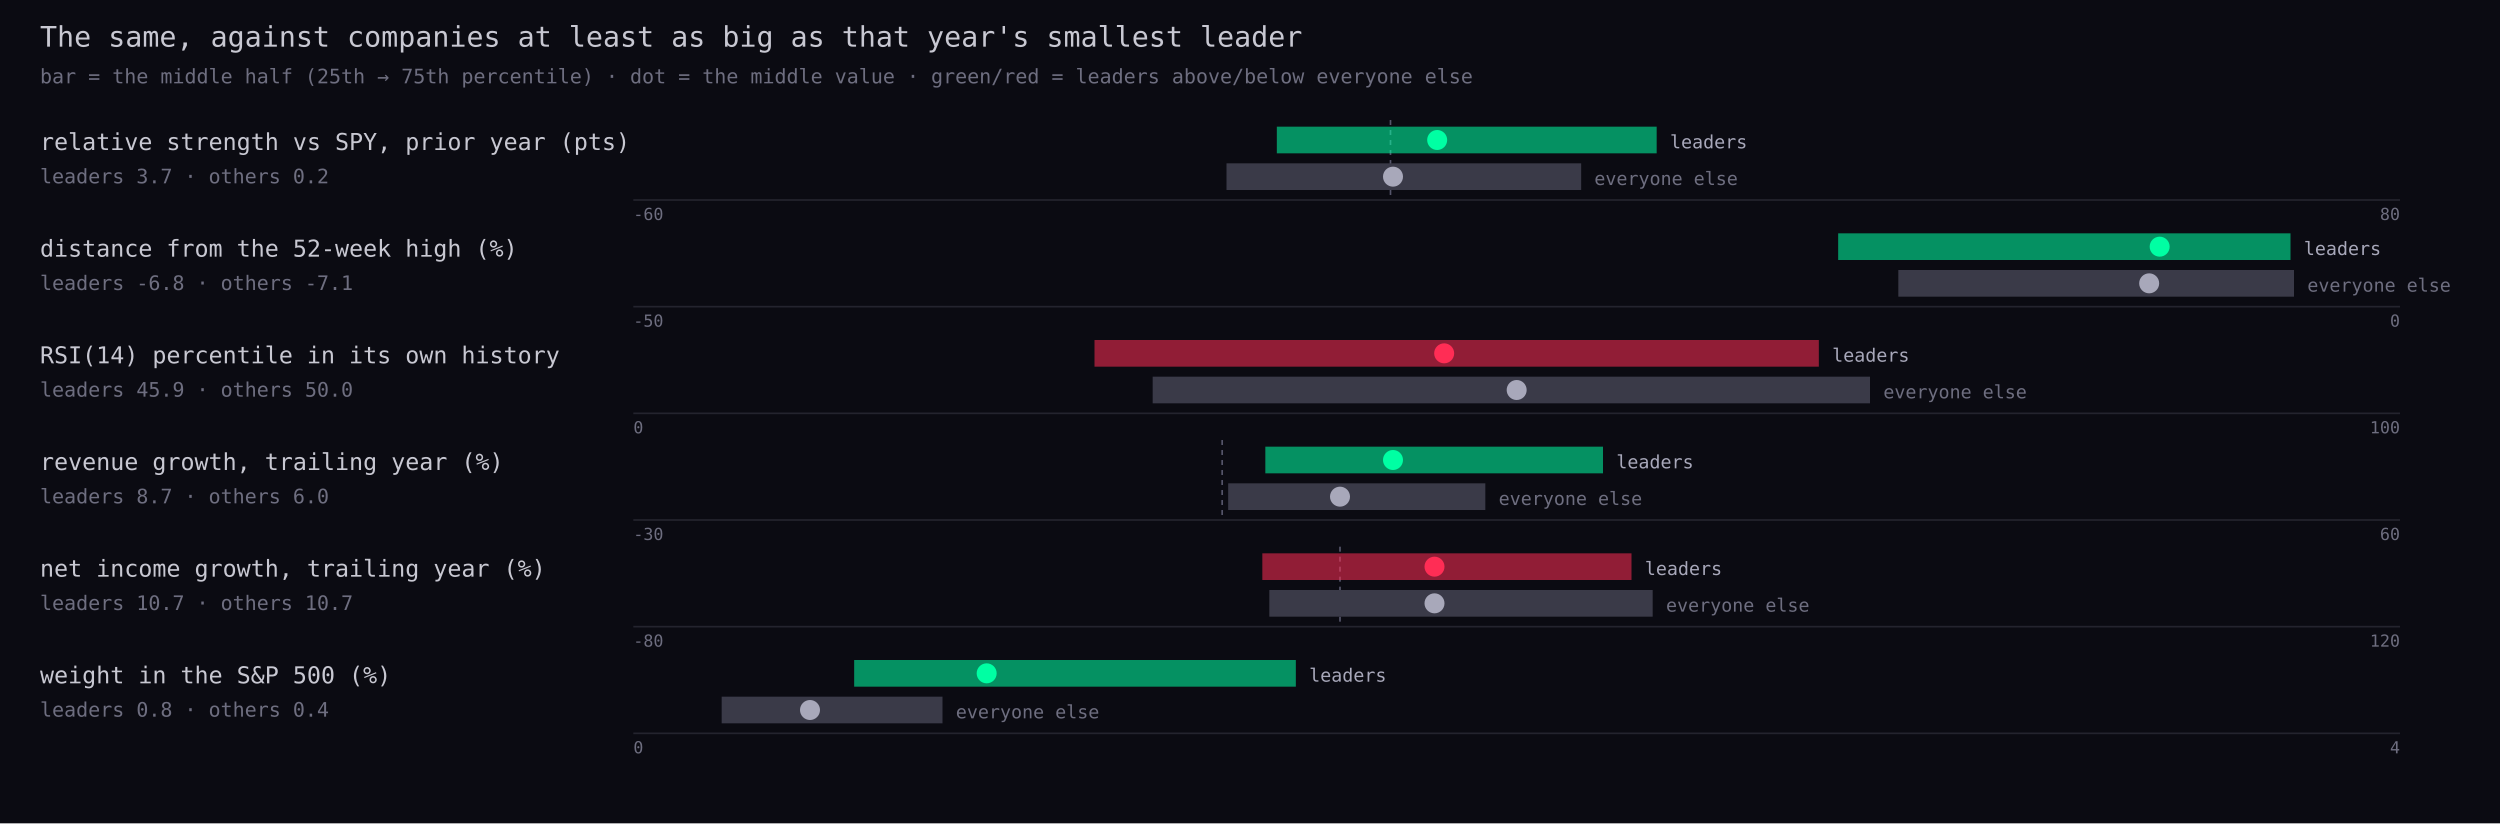
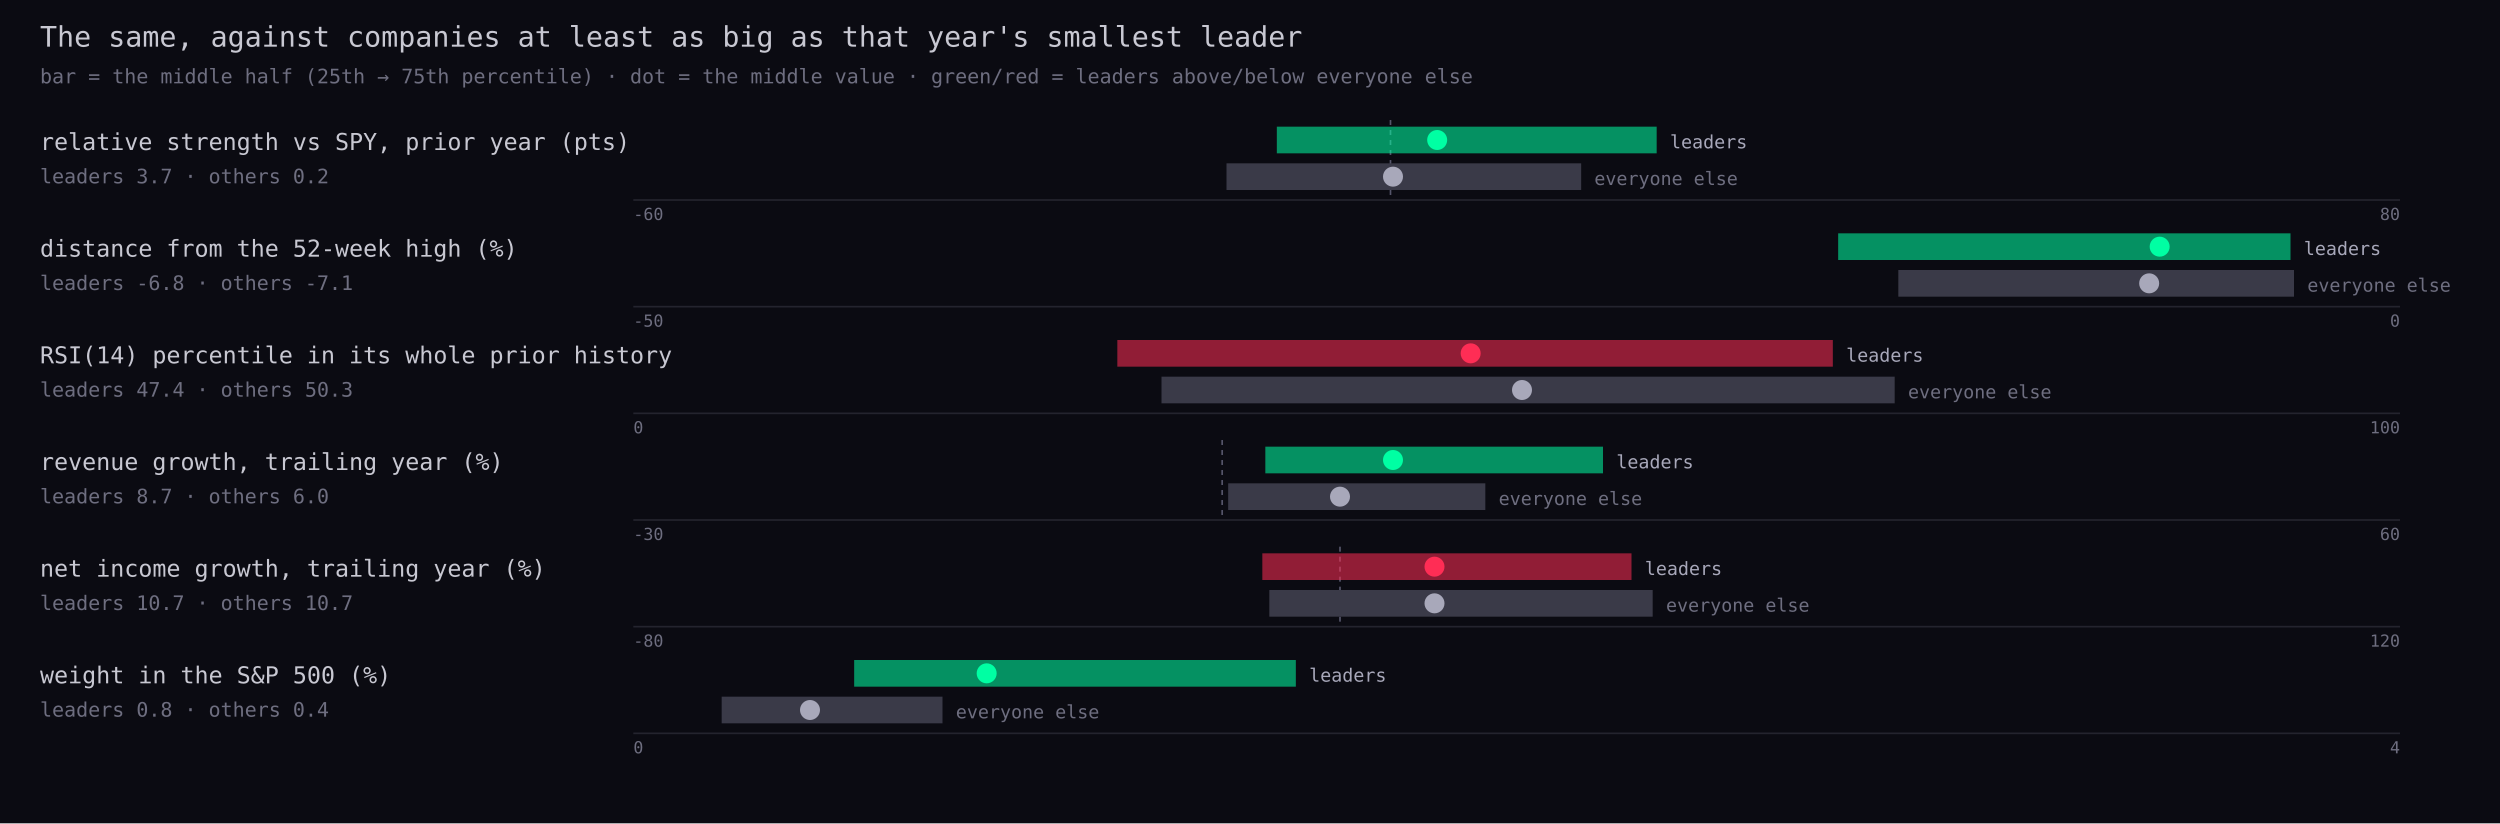
<svg xmlns="http://www.w3.org/2000/svg" viewBox="0 0 1500 494" width="1500" height="494" font-family="ui-monospace,Menlo,Consolas,monospace">
  <rect width="1500" height="494" fill="#0B0B12" />
  <text x="24.0" y="28.0" fill="#C8C8D2" font-size="17" text-anchor="start">The same, against companies at least as big as that year's smallest leader</text>
  <text x="24.0" y="50.0" fill="#6E6E80" font-size="12" text-anchor="start">bar = the middle half (25th → 75th percentile) · dot = the middle value · green/red = leaders above/below everyone else</text>
  <text x="24.0" y="90.0" fill="#C8C8D2" font-size="14" text-anchor="start">relative strength vs SPY, prior year (pts)</text>
  <text x="24.0" y="110.0" fill="#6E6E80" font-size="12" text-anchor="start">leaders 3.7  ·  others 0.2</text>
  <line x1="380.0" y1="120.0" x2="1440.0" y2="120.0" stroke="#24242E" stroke-width="1" />
  <text x="380.0" y="132.0" fill="#6E6E80" font-size="10" text-anchor="start">-60</text>
  <text x="1440.0" y="132.0" fill="#6E6E80" font-size="10" text-anchor="end">80</text>
  <line x1="834.3" y1="72.0" x2="834.3" y2="118.0" stroke="#55556A" stroke-width="1" stroke-dasharray="3 3" />
  <rect x="766.1" y="76.0" width="227.9" height="16.0" fill="#00FFA3" fill-opacity=".55" />
  <circle cx="862.3" cy="84" r="6" fill="#00FFA3" />
  <text x="1002.0" y="89.0" fill="#A8A8BA" font-size="11" text-anchor="start">leaders</text>
  <rect x="735.9" y="98.0" width="212.8" height="16.0" fill="#3A3A48" />
  <circle cx="835.8" cy="106" r="6" fill="#A8A8BA" />
  <text x="956.6" y="111.0" fill="#6E6E80" font-size="11" text-anchor="start">everyone else</text>
  <text x="24.0" y="154.0" fill="#C8C8D2" font-size="14" text-anchor="start">distance from the 52-week high (%)</text>
  <text x="24.0" y="174.0" fill="#6E6E80" font-size="12" text-anchor="start">leaders -6.8  ·  others -7.1</text>
  <line x1="380.0" y1="184.0" x2="1440.0" y2="184.0" stroke="#24242E" stroke-width="1" />
  <text x="380.0" y="196.0" fill="#6E6E80" font-size="10" text-anchor="start">-50</text>
  <text x="1440.0" y="196.0" fill="#6E6E80" font-size="10" text-anchor="end">0</text>
  <rect x="1102.9" y="140.0" width="271.4" height="16.0" fill="#00FFA3" fill-opacity=".55" />
  <circle cx="1295.8" cy="148" r="6" fill="#00FFA3" />
  <text x="1382.3" y="153.0" fill="#A8A8BA" font-size="11" text-anchor="start">leaders</text>
  <rect x="1139.0" y="162.0" width="237.4" height="16.0" fill="#3A3A48" />
  <circle cx="1289.5" cy="170" r="6" fill="#A8A8BA" />
  <text x="1384.4" y="175.0" fill="#6E6E80" font-size="11" text-anchor="start">everyone else</text>
-   <text x="24.0" y="218.0" fill="#C8C8D2" font-size="14" text-anchor="start">RSI(14) percentile in its own history</text>
-   <text x="24.0" y="238.0" fill="#6E6E80" font-size="12" text-anchor="start">leaders 45.9  ·  others 50.0</text>
+   <text x="24.0" y="218.0" fill="#C8C8D2" font-size="14" text-anchor="start">RSI(14) percentile in its whole prior history</text>
+   <text x="24.0" y="238.0" fill="#6E6E80" font-size="12" text-anchor="start">leaders 47.4  ·  others 50.3</text>
  <line x1="380.0" y1="248.0" x2="1440.0" y2="248.0" stroke="#24242E" stroke-width="1" />
  <text x="380.0" y="260.0" fill="#6E6E80" font-size="10" text-anchor="start">0</text>
  <text x="1440.0" y="260.0" fill="#6E6E80" font-size="10" text-anchor="end">100</text>
-   <rect x="656.7" y="204.0" width="434.6" height="16.0" fill="#FF2D55" fill-opacity=".55" />
-   <circle cx="866.5" cy="212" r="6" fill="#FF2D55" />
-   <text x="1099.3" y="217.0" fill="#A8A8BA" font-size="11" text-anchor="start">leaders</text>
-   <rect x="691.6" y="226.0" width="430.4" height="16.0" fill="#3A3A48" />
-   <circle cx="910.0" cy="234" r="6" fill="#A8A8BA" />
-   <text x="1130.0" y="239.0" fill="#6E6E80" font-size="11" text-anchor="start">everyone else</text>
+   <rect x="670.4" y="204.0" width="429.3" height="16.0" fill="#FF2D55" fill-opacity=".55" />
+   <circle cx="882.4" cy="212" r="6" fill="#FF2D55" />
+   <text x="1107.7" y="217.0" fill="#A8A8BA" font-size="11" text-anchor="start">leaders</text>
+   <rect x="696.9" y="226.0" width="439.9" height="16.0" fill="#3A3A48" />
+   <circle cx="913.2" cy="234" r="6" fill="#A8A8BA" />
+   <text x="1144.8" y="239.0" fill="#6E6E80" font-size="11" text-anchor="start">everyone else</text>
  <text x="24.0" y="282.0" fill="#C8C8D2" font-size="14" text-anchor="start">revenue growth, trailing year (%)</text>
  <text x="24.0" y="302.0" fill="#6E6E80" font-size="12" text-anchor="start">leaders 8.7  ·  others 6.0</text>
  <line x1="380.0" y1="312.0" x2="1440.0" y2="312.0" stroke="#24242E" stroke-width="1" />
  <text x="380.0" y="324.0" fill="#6E6E80" font-size="10" text-anchor="start">-30</text>
  <text x="1440.0" y="324.0" fill="#6E6E80" font-size="10" text-anchor="end">60</text>
  <line x1="733.3" y1="264.0" x2="733.3" y2="310.0" stroke="#55556A" stroke-width="1" stroke-dasharray="3 3" />
  <rect x="759.2" y="268.0" width="202.6" height="16.0" fill="#00FFA3" fill-opacity=".55" />
  <circle cx="835.8" cy="276" r="6" fill="#00FFA3" />
  <text x="969.8" y="281.0" fill="#A8A8BA" font-size="11" text-anchor="start">leaders</text>
  <rect x="736.9" y="290.0" width="154.3" height="16.0" fill="#3A3A48" />
  <circle cx="804.0" cy="298" r="6" fill="#A8A8BA" />
  <text x="899.2" y="303.0" fill="#6E6E80" font-size="11" text-anchor="start">everyone else</text>
  <text x="24.0" y="346.0" fill="#C8C8D2" font-size="14" text-anchor="start">net income growth, trailing year (%)</text>
  <text x="24.0" y="366.0" fill="#6E6E80" font-size="12" text-anchor="start">leaders 10.7  ·  others 10.7</text>
  <line x1="380.0" y1="376.0" x2="1440.0" y2="376.0" stroke="#24242E" stroke-width="1" />
  <text x="380.0" y="388.0" fill="#6E6E80" font-size="10" text-anchor="start">-80</text>
  <text x="1440.0" y="388.0" fill="#6E6E80" font-size="10" text-anchor="end">120</text>
  <line x1="804.0" y1="328.0" x2="804.0" y2="374.0" stroke="#55556A" stroke-width="1" stroke-dasharray="3 3" />
  <rect x="757.4" y="332.0" width="221.5" height="16.0" fill="#FF2D55" fill-opacity=".55" />
  <circle cx="860.7" cy="340" r="6" fill="#FF2D55" />
  <text x="986.9" y="345.0" fill="#A8A8BA" font-size="11" text-anchor="start">leaders</text>
  <rect x="761.6" y="354.0" width="230.0" height="16.0" fill="#3A3A48" />
  <circle cx="860.7" cy="362" r="6" fill="#A8A8BA" />
  <text x="999.6" y="367.0" fill="#6E6E80" font-size="11" text-anchor="start">everyone else</text>
  <text x="24.0" y="410.0" fill="#C8C8D2" font-size="14" text-anchor="start">weight in the S&amp;P 500 (%)</text>
  <text x="24.0" y="430.0" fill="#6E6E80" font-size="12" text-anchor="start">leaders 0.8  ·  others 0.4</text>
  <line x1="380.0" y1="440.0" x2="1440.0" y2="440.0" stroke="#24242E" stroke-width="1" />
  <text x="380.0" y="452.0" fill="#6E6E80" font-size="10" text-anchor="start">0</text>
  <text x="1440.0" y="452.0" fill="#6E6E80" font-size="10" text-anchor="end">4</text>
  <rect x="512.5" y="396.0" width="265.0" height="16.0" fill="#00FFA3" fill-opacity=".55" />
  <circle cx="592.0" cy="404" r="6" fill="#00FFA3" />
  <text x="785.5" y="409.0" fill="#A8A8BA" font-size="11" text-anchor="start">leaders</text>
  <rect x="433.0" y="418.0" width="132.5" height="16.0" fill="#3A3A48" />
  <circle cx="486.0" cy="426" r="6" fill="#A8A8BA" />
  <text x="573.5" y="431.0" fill="#6E6E80" font-size="11" text-anchor="start">everyone else</text>
</svg>
